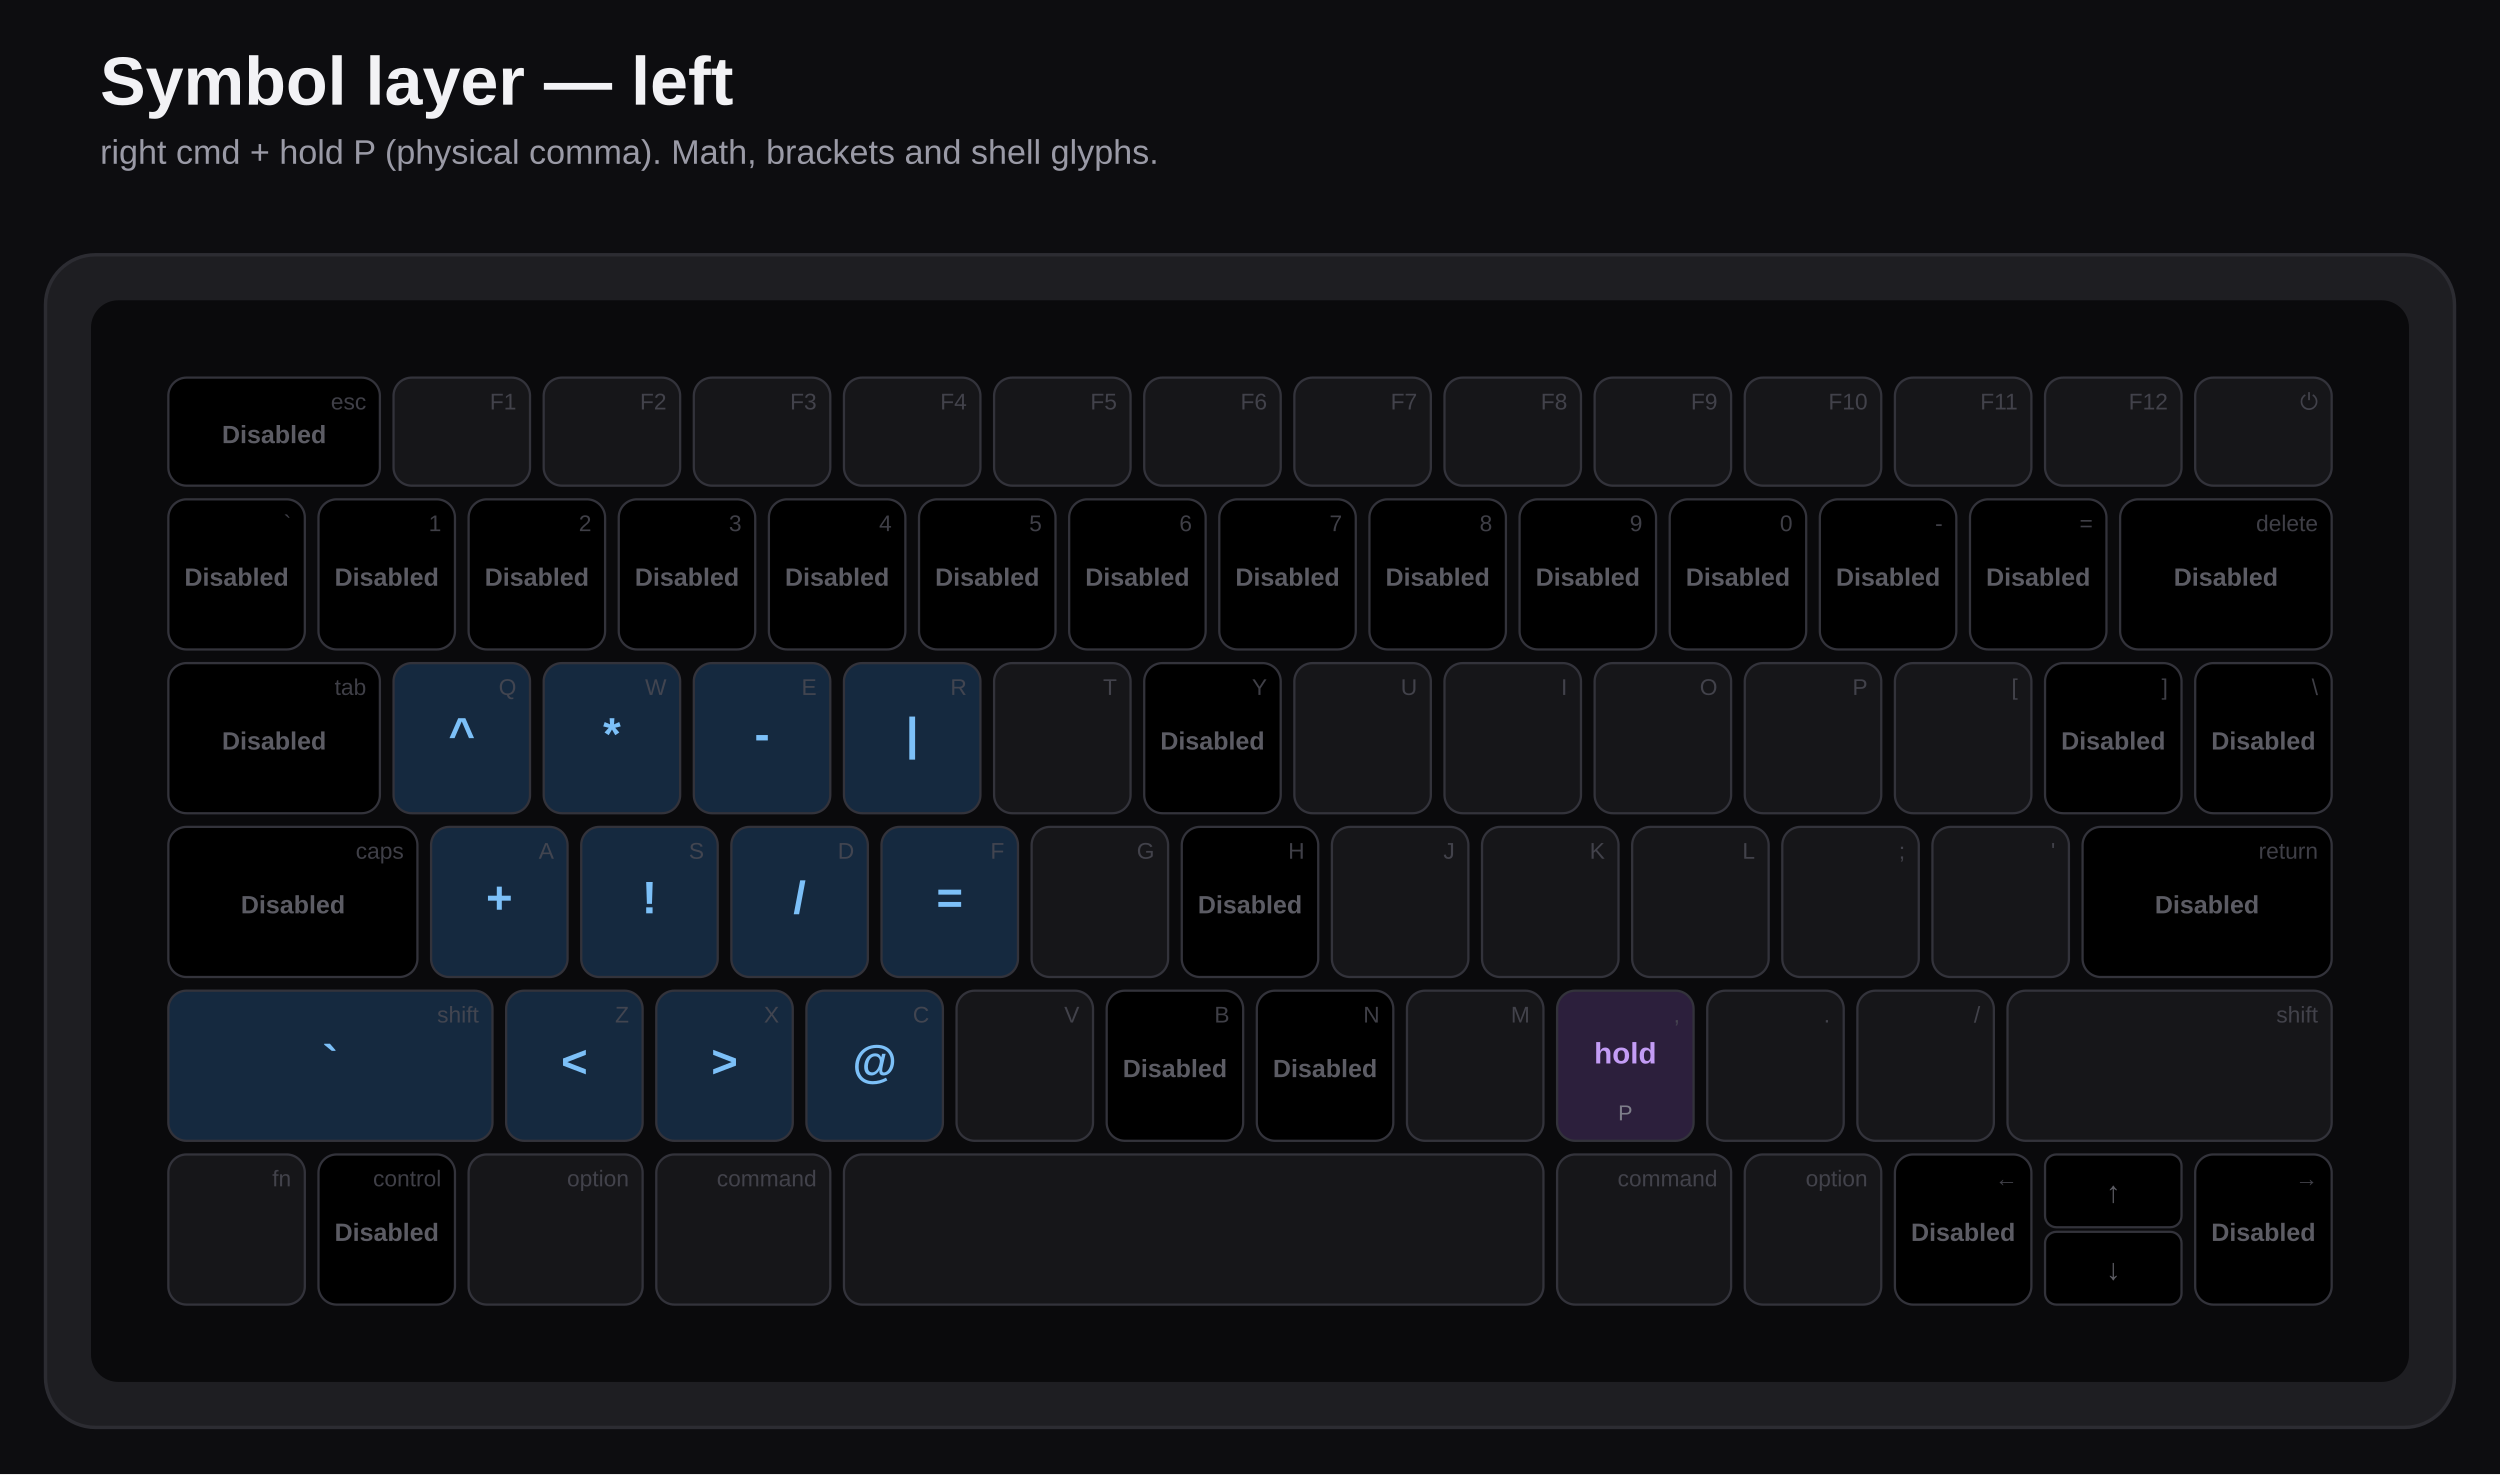
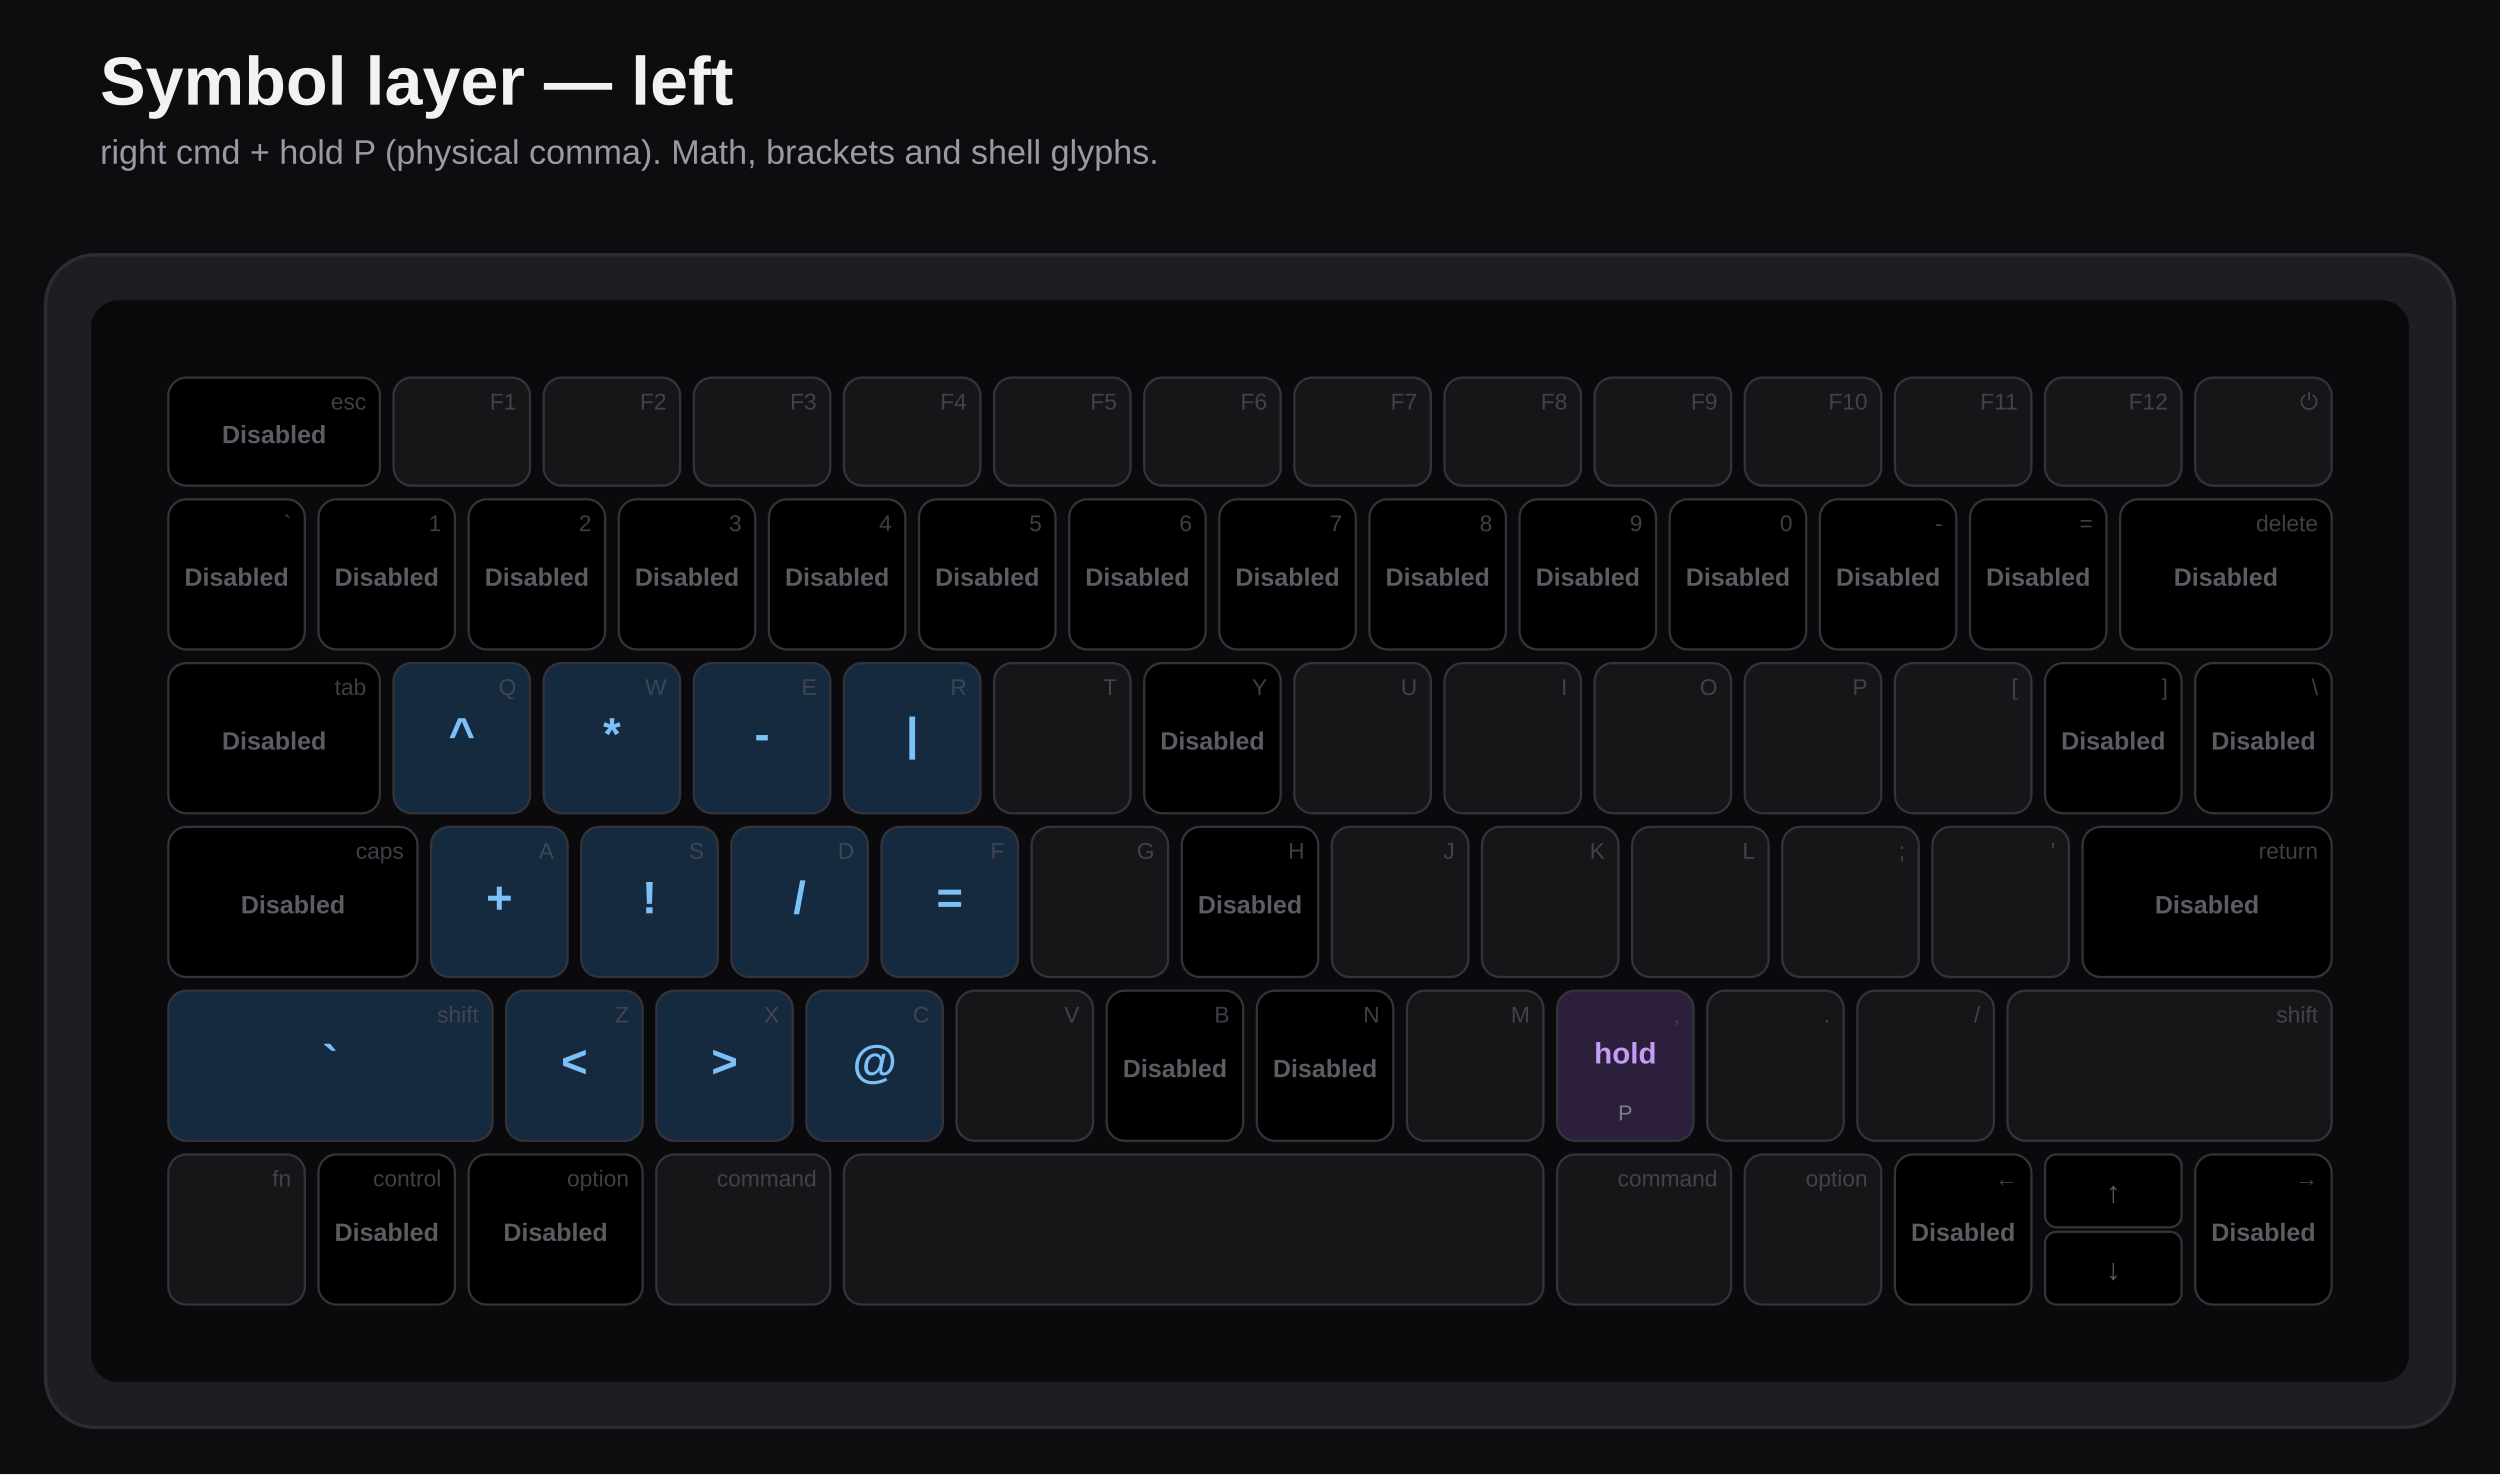
<svg xmlns="http://www.w3.org/2000/svg" width="1099" height="648" viewBox="0 0 1099 648" role="img" aria-label="Symbol layer — left layer of the splitmac">
  <rect width="1099" height="648" fill="#0d0d10" />
  <text x="44.0" y="46.0" fill="#f2f2f5" font-size="30" font-weight="700" text-anchor="start" opacity="1.0" font-family="-apple-system, BlinkMacSystemFont, 'SF Pro Text', 'Helvetica Neue', Arial, sans-serif">Symbol layer — left</text>
  <text x="44.0" y="72.0" fill="#9a9aa6" font-size="15" font-weight="400" text-anchor="start" opacity="1.0" font-family="-apple-system, BlinkMacSystemFont, 'SF Pro Text', 'Helvetica Neue', Arial, sans-serif">right cmd + hold P (physical comma). Math, brackets and shell glyphs.</text>
  <rect x="20.0" y="112.0" width="1059.0" height="515.5" rx="22" fill="#1e1e22" stroke="#2c2c32" stroke-width="1.5" />
  <rect x="40.0" y="132.0" width="1019.0" height="475.5" rx="12" fill="#0a0a0c" />
  <rect x="74.0" y="166.0" width="93.0" height="47.5" rx="8" fill="#000000" stroke="#33333b" stroke-width="1" />
  <text x="161.0" y="180.0" fill="#4a4a53" font-size="10" font-weight="500" text-anchor="end" opacity="0.85" font-family="-apple-system, BlinkMacSystemFont, 'SF Pro Text', 'Helvetica Neue', Arial, sans-serif">esc</text>
  <text x="120.5" y="194.8" fill="#5c5c64" font-size="11" font-weight="600" text-anchor="middle" opacity="1.0" font-family="-apple-system, BlinkMacSystemFont, 'SF Pro Text', 'Helvetica Neue', Arial, sans-serif">Disabled</text>
  <rect x="173.0" y="166.0" width="60.0" height="47.5" rx="8" fill="#161619" stroke="#33333b" stroke-width="1" />
  <text x="227.0" y="180.0" fill="#4a4a53" font-size="10" font-weight="500" text-anchor="end" opacity="0.85" font-family="-apple-system, BlinkMacSystemFont, 'SF Pro Text', 'Helvetica Neue', Arial, sans-serif">F1</text>
  <rect x="239.0" y="166.0" width="60.0" height="47.5" rx="8" fill="#161619" stroke="#33333b" stroke-width="1" />
  <text x="293.0" y="180.0" fill="#4a4a53" font-size="10" font-weight="500" text-anchor="end" opacity="0.85" font-family="-apple-system, BlinkMacSystemFont, 'SF Pro Text', 'Helvetica Neue', Arial, sans-serif">F2</text>
  <rect x="305.0" y="166.0" width="60.0" height="47.5" rx="8" fill="#161619" stroke="#33333b" stroke-width="1" />
  <text x="359.0" y="180.0" fill="#4a4a53" font-size="10" font-weight="500" text-anchor="end" opacity="0.85" font-family="-apple-system, BlinkMacSystemFont, 'SF Pro Text', 'Helvetica Neue', Arial, sans-serif">F3</text>
  <rect x="371.0" y="166.0" width="60.0" height="47.5" rx="8" fill="#161619" stroke="#33333b" stroke-width="1" />
  <text x="425.0" y="180.0" fill="#4a4a53" font-size="10" font-weight="500" text-anchor="end" opacity="0.85" font-family="-apple-system, BlinkMacSystemFont, 'SF Pro Text', 'Helvetica Neue', Arial, sans-serif">F4</text>
  <rect x="437.0" y="166.0" width="60.0" height="47.5" rx="8" fill="#161619" stroke="#33333b" stroke-width="1" />
  <text x="491.0" y="180.0" fill="#4a4a53" font-size="10" font-weight="500" text-anchor="end" opacity="0.85" font-family="-apple-system, BlinkMacSystemFont, 'SF Pro Text', 'Helvetica Neue', Arial, sans-serif">F5</text>
  <rect x="503.0" y="166.0" width="60.0" height="47.5" rx="8" fill="#161619" stroke="#33333b" stroke-width="1" />
  <text x="557.0" y="180.0" fill="#4a4a53" font-size="10" font-weight="500" text-anchor="end" opacity="0.85" font-family="-apple-system, BlinkMacSystemFont, 'SF Pro Text', 'Helvetica Neue', Arial, sans-serif">F6</text>
  <rect x="569.0" y="166.0" width="60.0" height="47.5" rx="8" fill="#161619" stroke="#33333b" stroke-width="1" />
  <text x="623.0" y="180.0" fill="#4a4a53" font-size="10" font-weight="500" text-anchor="end" opacity="0.85" font-family="-apple-system, BlinkMacSystemFont, 'SF Pro Text', 'Helvetica Neue', Arial, sans-serif">F7</text>
  <rect x="635.0" y="166.0" width="60.0" height="47.5" rx="8" fill="#161619" stroke="#33333b" stroke-width="1" />
  <text x="689.0" y="180.0" fill="#4a4a53" font-size="10" font-weight="500" text-anchor="end" opacity="0.85" font-family="-apple-system, BlinkMacSystemFont, 'SF Pro Text', 'Helvetica Neue', Arial, sans-serif">F8</text>
  <rect x="701.0" y="166.0" width="60.0" height="47.5" rx="8" fill="#161619" stroke="#33333b" stroke-width="1" />
  <text x="755.0" y="180.0" fill="#4a4a53" font-size="10" font-weight="500" text-anchor="end" opacity="0.85" font-family="-apple-system, BlinkMacSystemFont, 'SF Pro Text', 'Helvetica Neue', Arial, sans-serif">F9</text>
  <rect x="767.0" y="166.0" width="60.0" height="47.5" rx="8" fill="#161619" stroke="#33333b" stroke-width="1" />
  <text x="821.0" y="180.0" fill="#4a4a53" font-size="10" font-weight="500" text-anchor="end" opacity="0.85" font-family="-apple-system, BlinkMacSystemFont, 'SF Pro Text', 'Helvetica Neue', Arial, sans-serif">F10</text>
  <rect x="833.0" y="166.0" width="60.0" height="47.5" rx="8" fill="#161619" stroke="#33333b" stroke-width="1" />
  <text x="887.0" y="180.0" fill="#4a4a53" font-size="10" font-weight="500" text-anchor="end" opacity="0.85" font-family="-apple-system, BlinkMacSystemFont, 'SF Pro Text', 'Helvetica Neue', Arial, sans-serif">F11</text>
  <rect x="899.0" y="166.0" width="60.0" height="47.5" rx="8" fill="#161619" stroke="#33333b" stroke-width="1" />
  <text x="953.0" y="180.0" fill="#4a4a53" font-size="10" font-weight="500" text-anchor="end" opacity="0.85" font-family="-apple-system, BlinkMacSystemFont, 'SF Pro Text', 'Helvetica Neue', Arial, sans-serif">F12</text>
  <rect x="965.0" y="166.0" width="60.0" height="47.5" rx="8" fill="#161619" stroke="#33333b" stroke-width="1" />
  <text x="1019.0" y="180.0" fill="#4a4a53" font-size="10" font-weight="500" text-anchor="end" opacity="0.85" font-family="-apple-system, BlinkMacSystemFont, 'SF Pro Text', 'Helvetica Neue', Arial, sans-serif">⏻</text>
  <rect x="74.0" y="219.5" width="60.0" height="66.0" rx="8" fill="#000000" stroke="#33333b" stroke-width="1" />
  <text x="128.0" y="233.5" fill="#4a4a53" font-size="10" font-weight="500" text-anchor="end" opacity="0.85" font-family="-apple-system, BlinkMacSystemFont, 'SF Pro Text', 'Helvetica Neue', Arial, sans-serif">`</text>
  <text x="104.0" y="257.5" fill="#5c5c64" font-size="11" font-weight="600" text-anchor="middle" opacity="1.0" font-family="-apple-system, BlinkMacSystemFont, 'SF Pro Text', 'Helvetica Neue', Arial, sans-serif">Disabled</text>
  <rect x="140.0" y="219.5" width="60.0" height="66.0" rx="8" fill="#000000" stroke="#33333b" stroke-width="1" />
  <text x="194.0" y="233.5" fill="#4a4a53" font-size="10" font-weight="500" text-anchor="end" opacity="0.85" font-family="-apple-system, BlinkMacSystemFont, 'SF Pro Text', 'Helvetica Neue', Arial, sans-serif">1</text>
  <text x="170.0" y="257.5" fill="#5c5c64" font-size="11" font-weight="600" text-anchor="middle" opacity="1.0" font-family="-apple-system, BlinkMacSystemFont, 'SF Pro Text', 'Helvetica Neue', Arial, sans-serif">Disabled</text>
  <rect x="206.0" y="219.5" width="60.0" height="66.0" rx="8" fill="#000000" stroke="#33333b" stroke-width="1" />
  <text x="260.0" y="233.5" fill="#4a4a53" font-size="10" font-weight="500" text-anchor="end" opacity="0.85" font-family="-apple-system, BlinkMacSystemFont, 'SF Pro Text', 'Helvetica Neue', Arial, sans-serif">2</text>
  <text x="236.0" y="257.5" fill="#5c5c64" font-size="11" font-weight="600" text-anchor="middle" opacity="1.0" font-family="-apple-system, BlinkMacSystemFont, 'SF Pro Text', 'Helvetica Neue', Arial, sans-serif">Disabled</text>
  <rect x="272.0" y="219.5" width="60.0" height="66.0" rx="8" fill="#000000" stroke="#33333b" stroke-width="1" />
  <text x="326.0" y="233.5" fill="#4a4a53" font-size="10" font-weight="500" text-anchor="end" opacity="0.85" font-family="-apple-system, BlinkMacSystemFont, 'SF Pro Text', 'Helvetica Neue', Arial, sans-serif">3</text>
  <text x="302.0" y="257.5" fill="#5c5c64" font-size="11" font-weight="600" text-anchor="middle" opacity="1.0" font-family="-apple-system, BlinkMacSystemFont, 'SF Pro Text', 'Helvetica Neue', Arial, sans-serif">Disabled</text>
  <rect x="338.0" y="219.5" width="60.0" height="66.0" rx="8" fill="#000000" stroke="#33333b" stroke-width="1" />
  <text x="392.0" y="233.5" fill="#4a4a53" font-size="10" font-weight="500" text-anchor="end" opacity="0.85" font-family="-apple-system, BlinkMacSystemFont, 'SF Pro Text', 'Helvetica Neue', Arial, sans-serif">4</text>
  <text x="368.0" y="257.5" fill="#5c5c64" font-size="11" font-weight="600" text-anchor="middle" opacity="1.0" font-family="-apple-system, BlinkMacSystemFont, 'SF Pro Text', 'Helvetica Neue', Arial, sans-serif">Disabled</text>
  <rect x="404.0" y="219.5" width="60.0" height="66.0" rx="8" fill="#000000" stroke="#33333b" stroke-width="1" />
  <text x="458.0" y="233.5" fill="#4a4a53" font-size="10" font-weight="500" text-anchor="end" opacity="0.85" font-family="-apple-system, BlinkMacSystemFont, 'SF Pro Text', 'Helvetica Neue', Arial, sans-serif">5</text>
  <text x="434.0" y="257.5" fill="#5c5c64" font-size="11" font-weight="600" text-anchor="middle" opacity="1.0" font-family="-apple-system, BlinkMacSystemFont, 'SF Pro Text', 'Helvetica Neue', Arial, sans-serif">Disabled</text>
  <rect x="470.0" y="219.5" width="60.0" height="66.0" rx="8" fill="#000000" stroke="#33333b" stroke-width="1" />
  <text x="524.0" y="233.5" fill="#4a4a53" font-size="10" font-weight="500" text-anchor="end" opacity="0.85" font-family="-apple-system, BlinkMacSystemFont, 'SF Pro Text', 'Helvetica Neue', Arial, sans-serif">6</text>
  <text x="500.0" y="257.5" fill="#5c5c64" font-size="11" font-weight="600" text-anchor="middle" opacity="1.0" font-family="-apple-system, BlinkMacSystemFont, 'SF Pro Text', 'Helvetica Neue', Arial, sans-serif">Disabled</text>
  <rect x="536.0" y="219.5" width="60.0" height="66.0" rx="8" fill="#000000" stroke="#33333b" stroke-width="1" />
  <text x="590.0" y="233.5" fill="#4a4a53" font-size="10" font-weight="500" text-anchor="end" opacity="0.85" font-family="-apple-system, BlinkMacSystemFont, 'SF Pro Text', 'Helvetica Neue', Arial, sans-serif">7</text>
  <text x="566.0" y="257.5" fill="#5c5c64" font-size="11" font-weight="600" text-anchor="middle" opacity="1.0" font-family="-apple-system, BlinkMacSystemFont, 'SF Pro Text', 'Helvetica Neue', Arial, sans-serif">Disabled</text>
  <rect x="602.0" y="219.5" width="60.0" height="66.0" rx="8" fill="#000000" stroke="#33333b" stroke-width="1" />
  <text x="656.0" y="233.5" fill="#4a4a53" font-size="10" font-weight="500" text-anchor="end" opacity="0.85" font-family="-apple-system, BlinkMacSystemFont, 'SF Pro Text', 'Helvetica Neue', Arial, sans-serif">8</text>
  <text x="632.0" y="257.5" fill="#5c5c64" font-size="11" font-weight="600" text-anchor="middle" opacity="1.0" font-family="-apple-system, BlinkMacSystemFont, 'SF Pro Text', 'Helvetica Neue', Arial, sans-serif">Disabled</text>
  <rect x="668.0" y="219.5" width="60.0" height="66.0" rx="8" fill="#000000" stroke="#33333b" stroke-width="1" />
  <text x="722.0" y="233.5" fill="#4a4a53" font-size="10" font-weight="500" text-anchor="end" opacity="0.85" font-family="-apple-system, BlinkMacSystemFont, 'SF Pro Text', 'Helvetica Neue', Arial, sans-serif">9</text>
  <text x="698.0" y="257.5" fill="#5c5c64" font-size="11" font-weight="600" text-anchor="middle" opacity="1.0" font-family="-apple-system, BlinkMacSystemFont, 'SF Pro Text', 'Helvetica Neue', Arial, sans-serif">Disabled</text>
  <rect x="734.0" y="219.5" width="60.0" height="66.0" rx="8" fill="#000000" stroke="#33333b" stroke-width="1" />
  <text x="788.0" y="233.5" fill="#4a4a53" font-size="10" font-weight="500" text-anchor="end" opacity="0.85" font-family="-apple-system, BlinkMacSystemFont, 'SF Pro Text', 'Helvetica Neue', Arial, sans-serif">0</text>
  <text x="764.0" y="257.5" fill="#5c5c64" font-size="11" font-weight="600" text-anchor="middle" opacity="1.0" font-family="-apple-system, BlinkMacSystemFont, 'SF Pro Text', 'Helvetica Neue', Arial, sans-serif">Disabled</text>
  <rect x="800.0" y="219.5" width="60.0" height="66.0" rx="8" fill="#000000" stroke="#33333b" stroke-width="1" />
  <text x="854.0" y="233.5" fill="#4a4a53" font-size="10" font-weight="500" text-anchor="end" opacity="0.85" font-family="-apple-system, BlinkMacSystemFont, 'SF Pro Text', 'Helvetica Neue', Arial, sans-serif">-</text>
  <text x="830.0" y="257.5" fill="#5c5c64" font-size="11" font-weight="600" text-anchor="middle" opacity="1.0" font-family="-apple-system, BlinkMacSystemFont, 'SF Pro Text', 'Helvetica Neue', Arial, sans-serif">Disabled</text>
  <rect x="866.0" y="219.5" width="60.0" height="66.0" rx="8" fill="#000000" stroke="#33333b" stroke-width="1" />
  <text x="920.0" y="233.5" fill="#4a4a53" font-size="10" font-weight="500" text-anchor="end" opacity="0.85" font-family="-apple-system, BlinkMacSystemFont, 'SF Pro Text', 'Helvetica Neue', Arial, sans-serif">=</text>
  <text x="896.0" y="257.5" fill="#5c5c64" font-size="11" font-weight="600" text-anchor="middle" opacity="1.0" font-family="-apple-system, BlinkMacSystemFont, 'SF Pro Text', 'Helvetica Neue', Arial, sans-serif">Disabled</text>
  <rect x="932.0" y="219.5" width="93.0" height="66.0" rx="8" fill="#000000" stroke="#33333b" stroke-width="1" />
  <text x="1019.0" y="233.5" fill="#4a4a53" font-size="10" font-weight="500" text-anchor="end" opacity="0.85" font-family="-apple-system, BlinkMacSystemFont, 'SF Pro Text', 'Helvetica Neue', Arial, sans-serif">delete</text>
  <text x="978.5" y="257.5" fill="#5c5c64" font-size="11" font-weight="600" text-anchor="middle" opacity="1.0" font-family="-apple-system, BlinkMacSystemFont, 'SF Pro Text', 'Helvetica Neue', Arial, sans-serif">Disabled</text>
  <rect x="74.0" y="291.5" width="93.0" height="66.0" rx="8" fill="#000000" stroke="#33333b" stroke-width="1" />
  <text x="161.0" y="305.5" fill="#4a4a53" font-size="10" font-weight="500" text-anchor="end" opacity="0.85" font-family="-apple-system, BlinkMacSystemFont, 'SF Pro Text', 'Helvetica Neue', Arial, sans-serif">tab</text>
  <text x="120.5" y="329.5" fill="#5c5c64" font-size="11" font-weight="600" text-anchor="middle" opacity="1.0" font-family="-apple-system, BlinkMacSystemFont, 'SF Pro Text', 'Helvetica Neue', Arial, sans-serif">Disabled</text>
  <rect x="173.0" y="291.5" width="60.0" height="66.0" rx="8" fill="#15293f" stroke="#33333b" stroke-width="1" />
  <text x="227.0" y="305.5" fill="#4a4a53" font-size="10" font-weight="500" text-anchor="end" opacity="0.85" font-family="-apple-system, BlinkMacSystemFont, 'SF Pro Text', 'Helvetica Neue', Arial, sans-serif">Q</text>
  <text x="203.0" y="329.5" fill="#7cc0f8" font-size="20" font-weight="700" text-anchor="middle" opacity="1.0" font-family="-apple-system, BlinkMacSystemFont, 'SF Pro Text', 'Helvetica Neue', Arial, sans-serif">^</text>
  <rect x="239.0" y="291.5" width="60.0" height="66.0" rx="8" fill="#15293f" stroke="#33333b" stroke-width="1" />
  <text x="293.0" y="305.5" fill="#4a4a53" font-size="10" font-weight="500" text-anchor="end" opacity="0.85" font-family="-apple-system, BlinkMacSystemFont, 'SF Pro Text', 'Helvetica Neue', Arial, sans-serif">W</text>
  <text x="269.0" y="329.5" fill="#7cc0f8" font-size="20" font-weight="700" text-anchor="middle" opacity="1.0" font-family="-apple-system, BlinkMacSystemFont, 'SF Pro Text', 'Helvetica Neue', Arial, sans-serif">*</text>
  <rect x="305.0" y="291.5" width="60.0" height="66.0" rx="8" fill="#15293f" stroke="#33333b" stroke-width="1" />
  <text x="359.0" y="305.5" fill="#4a4a53" font-size="10" font-weight="500" text-anchor="end" opacity="0.85" font-family="-apple-system, BlinkMacSystemFont, 'SF Pro Text', 'Helvetica Neue', Arial, sans-serif">E</text>
  <text x="335.0" y="329.5" fill="#7cc0f8" font-size="20" font-weight="700" text-anchor="middle" opacity="1.0" font-family="-apple-system, BlinkMacSystemFont, 'SF Pro Text', 'Helvetica Neue', Arial, sans-serif">-</text>
  <rect x="371.0" y="291.5" width="60.0" height="66.0" rx="8" fill="#15293f" stroke="#33333b" stroke-width="1" />
  <text x="425.0" y="305.5" fill="#4a4a53" font-size="10" font-weight="500" text-anchor="end" opacity="0.85" font-family="-apple-system, BlinkMacSystemFont, 'SF Pro Text', 'Helvetica Neue', Arial, sans-serif">R</text>
  <text x="401.0" y="329.5" fill="#7cc0f8" font-size="20" font-weight="700" text-anchor="middle" opacity="1.0" font-family="-apple-system, BlinkMacSystemFont, 'SF Pro Text', 'Helvetica Neue', Arial, sans-serif">|</text>
  <rect x="437.0" y="291.5" width="60.0" height="66.0" rx="8" fill="#161619" stroke="#33333b" stroke-width="1" />
  <text x="491.0" y="305.5" fill="#4a4a53" font-size="10" font-weight="500" text-anchor="end" opacity="0.85" font-family="-apple-system, BlinkMacSystemFont, 'SF Pro Text', 'Helvetica Neue', Arial, sans-serif">T</text>
  <rect x="503.0" y="291.5" width="60.0" height="66.0" rx="8" fill="#000000" stroke="#33333b" stroke-width="1" />
  <text x="557.0" y="305.5" fill="#4a4a53" font-size="10" font-weight="500" text-anchor="end" opacity="0.85" font-family="-apple-system, BlinkMacSystemFont, 'SF Pro Text', 'Helvetica Neue', Arial, sans-serif">Y</text>
  <text x="533.0" y="329.5" fill="#5c5c64" font-size="11" font-weight="600" text-anchor="middle" opacity="1.0" font-family="-apple-system, BlinkMacSystemFont, 'SF Pro Text', 'Helvetica Neue', Arial, sans-serif">Disabled</text>
  <rect x="569.0" y="291.5" width="60.0" height="66.0" rx="8" fill="#161619" stroke="#33333b" stroke-width="1" />
  <text x="623.0" y="305.5" fill="#4a4a53" font-size="10" font-weight="500" text-anchor="end" opacity="0.85" font-family="-apple-system, BlinkMacSystemFont, 'SF Pro Text', 'Helvetica Neue', Arial, sans-serif">U</text>
  <rect x="635.0" y="291.5" width="60.0" height="66.0" rx="8" fill="#161619" stroke="#33333b" stroke-width="1" />
  <text x="689.0" y="305.5" fill="#4a4a53" font-size="10" font-weight="500" text-anchor="end" opacity="0.85" font-family="-apple-system, BlinkMacSystemFont, 'SF Pro Text', 'Helvetica Neue', Arial, sans-serif">I</text>
  <rect x="701.0" y="291.5" width="60.0" height="66.0" rx="8" fill="#161619" stroke="#33333b" stroke-width="1" />
  <text x="755.0" y="305.5" fill="#4a4a53" font-size="10" font-weight="500" text-anchor="end" opacity="0.85" font-family="-apple-system, BlinkMacSystemFont, 'SF Pro Text', 'Helvetica Neue', Arial, sans-serif">O</text>
  <rect x="767.0" y="291.5" width="60.0" height="66.0" rx="8" fill="#161619" stroke="#33333b" stroke-width="1" />
  <text x="821.0" y="305.5" fill="#4a4a53" font-size="10" font-weight="500" text-anchor="end" opacity="0.85" font-family="-apple-system, BlinkMacSystemFont, 'SF Pro Text', 'Helvetica Neue', Arial, sans-serif">P</text>
  <rect x="833.0" y="291.5" width="60.0" height="66.0" rx="8" fill="#161619" stroke="#33333b" stroke-width="1" />
  <text x="887.0" y="305.5" fill="#4a4a53" font-size="10" font-weight="500" text-anchor="end" opacity="0.85" font-family="-apple-system, BlinkMacSystemFont, 'SF Pro Text', 'Helvetica Neue', Arial, sans-serif">[</text>
  <rect x="899.0" y="291.5" width="60.0" height="66.0" rx="8" fill="#000000" stroke="#33333b" stroke-width="1" />
  <text x="953.0" y="305.5" fill="#4a4a53" font-size="10" font-weight="500" text-anchor="end" opacity="0.85" font-family="-apple-system, BlinkMacSystemFont, 'SF Pro Text', 'Helvetica Neue', Arial, sans-serif">]</text>
  <text x="929.0" y="329.5" fill="#5c5c64" font-size="11" font-weight="600" text-anchor="middle" opacity="1.0" font-family="-apple-system, BlinkMacSystemFont, 'SF Pro Text', 'Helvetica Neue', Arial, sans-serif">Disabled</text>
  <rect x="965.0" y="291.5" width="60.0" height="66.0" rx="8" fill="#000000" stroke="#33333b" stroke-width="1" />
  <text x="1019.0" y="305.5" fill="#4a4a53" font-size="10" font-weight="500" text-anchor="end" opacity="0.85" font-family="-apple-system, BlinkMacSystemFont, 'SF Pro Text', 'Helvetica Neue', Arial, sans-serif">\</text>
  <text x="995.0" y="329.5" fill="#5c5c64" font-size="11" font-weight="600" text-anchor="middle" opacity="1.0" font-family="-apple-system, BlinkMacSystemFont, 'SF Pro Text', 'Helvetica Neue', Arial, sans-serif">Disabled</text>
  <rect x="74.0" y="363.5" width="109.5" height="66.0" rx="8" fill="#000000" stroke="#33333b" stroke-width="1" />
  <text x="177.5" y="377.5" fill="#4a4a53" font-size="10" font-weight="500" text-anchor="end" opacity="0.85" font-family="-apple-system, BlinkMacSystemFont, 'SF Pro Text', 'Helvetica Neue', Arial, sans-serif">caps</text>
  <text x="128.8" y="401.5" fill="#5c5c64" font-size="11" font-weight="600" text-anchor="middle" opacity="1.0" font-family="-apple-system, BlinkMacSystemFont, 'SF Pro Text', 'Helvetica Neue', Arial, sans-serif">Disabled</text>
  <rect x="189.5" y="363.5" width="60.0" height="66.0" rx="8" fill="#15293f" stroke="#33333b" stroke-width="1" />
  <text x="243.5" y="377.5" fill="#4a4a53" font-size="10" font-weight="500" text-anchor="end" opacity="0.85" font-family="-apple-system, BlinkMacSystemFont, 'SF Pro Text', 'Helvetica Neue', Arial, sans-serif">A</text>
  <text x="219.5" y="401.5" fill="#7cc0f8" font-size="20" font-weight="700" text-anchor="middle" opacity="1.0" font-family="-apple-system, BlinkMacSystemFont, 'SF Pro Text', 'Helvetica Neue', Arial, sans-serif">+</text>
  <rect x="255.5" y="363.5" width="60.0" height="66.0" rx="8" fill="#15293f" stroke="#33333b" stroke-width="1" />
  <text x="309.5" y="377.5" fill="#4a4a53" font-size="10" font-weight="500" text-anchor="end" opacity="0.85" font-family="-apple-system, BlinkMacSystemFont, 'SF Pro Text', 'Helvetica Neue', Arial, sans-serif">S</text>
  <text x="285.5" y="401.5" fill="#7cc0f8" font-size="20" font-weight="700" text-anchor="middle" opacity="1.0" font-family="-apple-system, BlinkMacSystemFont, 'SF Pro Text', 'Helvetica Neue', Arial, sans-serif">!</text>
  <rect x="321.5" y="363.5" width="60.0" height="66.0" rx="8" fill="#15293f" stroke="#33333b" stroke-width="1" />
  <text x="375.5" y="377.5" fill="#4a4a53" font-size="10" font-weight="500" text-anchor="end" opacity="0.85" font-family="-apple-system, BlinkMacSystemFont, 'SF Pro Text', 'Helvetica Neue', Arial, sans-serif">D</text>
  <text x="351.5" y="401.5" fill="#7cc0f8" font-size="20" font-weight="700" text-anchor="middle" opacity="1.0" font-family="-apple-system, BlinkMacSystemFont, 'SF Pro Text', 'Helvetica Neue', Arial, sans-serif">/</text>
  <rect x="387.5" y="363.5" width="60.0" height="66.0" rx="8" fill="#15293f" stroke="#33333b" stroke-width="1" />
  <text x="441.5" y="377.5" fill="#4a4a53" font-size="10" font-weight="500" text-anchor="end" opacity="0.85" font-family="-apple-system, BlinkMacSystemFont, 'SF Pro Text', 'Helvetica Neue', Arial, sans-serif">F</text>
  <text x="417.5" y="401.5" fill="#7cc0f8" font-size="20" font-weight="700" text-anchor="middle" opacity="1.0" font-family="-apple-system, BlinkMacSystemFont, 'SF Pro Text', 'Helvetica Neue', Arial, sans-serif">=</text>
  <rect x="453.5" y="363.5" width="60.0" height="66.0" rx="8" fill="#161619" stroke="#33333b" stroke-width="1" />
  <text x="507.5" y="377.5" fill="#4a4a53" font-size="10" font-weight="500" text-anchor="end" opacity="0.85" font-family="-apple-system, BlinkMacSystemFont, 'SF Pro Text', 'Helvetica Neue', Arial, sans-serif">G</text>
  <rect x="519.5" y="363.5" width="60.0" height="66.0" rx="8" fill="#000000" stroke="#33333b" stroke-width="1" />
  <text x="573.5" y="377.5" fill="#4a4a53" font-size="10" font-weight="500" text-anchor="end" opacity="0.85" font-family="-apple-system, BlinkMacSystemFont, 'SF Pro Text', 'Helvetica Neue', Arial, sans-serif">H</text>
  <text x="549.5" y="401.5" fill="#5c5c64" font-size="11" font-weight="600" text-anchor="middle" opacity="1.0" font-family="-apple-system, BlinkMacSystemFont, 'SF Pro Text', 'Helvetica Neue', Arial, sans-serif">Disabled</text>
  <rect x="585.5" y="363.5" width="60.0" height="66.0" rx="8" fill="#161619" stroke="#33333b" stroke-width="1" />
  <text x="639.5" y="377.5" fill="#4a4a53" font-size="10" font-weight="500" text-anchor="end" opacity="0.85" font-family="-apple-system, BlinkMacSystemFont, 'SF Pro Text', 'Helvetica Neue', Arial, sans-serif">J</text>
  <rect x="651.5" y="363.5" width="60.0" height="66.0" rx="8" fill="#161619" stroke="#33333b" stroke-width="1" />
  <text x="705.5" y="377.5" fill="#4a4a53" font-size="10" font-weight="500" text-anchor="end" opacity="0.85" font-family="-apple-system, BlinkMacSystemFont, 'SF Pro Text', 'Helvetica Neue', Arial, sans-serif">K</text>
  <rect x="717.5" y="363.5" width="60.0" height="66.0" rx="8" fill="#161619" stroke="#33333b" stroke-width="1" />
  <text x="771.5" y="377.5" fill="#4a4a53" font-size="10" font-weight="500" text-anchor="end" opacity="0.85" font-family="-apple-system, BlinkMacSystemFont, 'SF Pro Text', 'Helvetica Neue', Arial, sans-serif">L</text>
  <rect x="783.5" y="363.5" width="60.0" height="66.0" rx="8" fill="#161619" stroke="#33333b" stroke-width="1" />
  <text x="837.5" y="377.5" fill="#4a4a53" font-size="10" font-weight="500" text-anchor="end" opacity="0.85" font-family="-apple-system, BlinkMacSystemFont, 'SF Pro Text', 'Helvetica Neue', Arial, sans-serif">;</text>
  <rect x="849.5" y="363.5" width="60.0" height="66.0" rx="8" fill="#161619" stroke="#33333b" stroke-width="1" />
  <text x="903.5" y="377.5" fill="#4a4a53" font-size="10" font-weight="500" text-anchor="end" opacity="0.85" font-family="-apple-system, BlinkMacSystemFont, 'SF Pro Text', 'Helvetica Neue', Arial, sans-serif">'</text>
  <rect x="915.5" y="363.5" width="109.5" height="66.0" rx="8" fill="#000000" stroke="#33333b" stroke-width="1" />
  <text x="1019.0" y="377.5" fill="#4a4a53" font-size="10" font-weight="500" text-anchor="end" opacity="0.85" font-family="-apple-system, BlinkMacSystemFont, 'SF Pro Text', 'Helvetica Neue', Arial, sans-serif">return</text>
  <text x="970.2" y="401.5" fill="#5c5c64" font-size="11" font-weight="600" text-anchor="middle" opacity="1.0" font-family="-apple-system, BlinkMacSystemFont, 'SF Pro Text', 'Helvetica Neue', Arial, sans-serif">Disabled</text>
  <rect x="74.0" y="435.5" width="142.5" height="66.0" rx="8" fill="#15293f" stroke="#33333b" stroke-width="1" />
  <text x="210.5" y="449.5" fill="#4a4a53" font-size="10" font-weight="500" text-anchor="end" opacity="0.85" font-family="-apple-system, BlinkMacSystemFont, 'SF Pro Text', 'Helvetica Neue', Arial, sans-serif">shift</text>
  <text x="145.2" y="473.5" fill="#7cc0f8" font-size="20" font-weight="700" text-anchor="middle" opacity="1.0" font-family="-apple-system, BlinkMacSystemFont, 'SF Pro Text', 'Helvetica Neue', Arial, sans-serif">`</text>
  <rect x="222.5" y="435.5" width="60.0" height="66.0" rx="8" fill="#15293f" stroke="#33333b" stroke-width="1" />
  <text x="276.5" y="449.5" fill="#4a4a53" font-size="10" font-weight="500" text-anchor="end" opacity="0.85" font-family="-apple-system, BlinkMacSystemFont, 'SF Pro Text', 'Helvetica Neue', Arial, sans-serif">Z</text>
  <text x="252.5" y="473.5" fill="#7cc0f8" font-size="20" font-weight="700" text-anchor="middle" opacity="1.0" font-family="-apple-system, BlinkMacSystemFont, 'SF Pro Text', 'Helvetica Neue', Arial, sans-serif">&lt;</text>
  <rect x="288.5" y="435.5" width="60.0" height="66.0" rx="8" fill="#15293f" stroke="#33333b" stroke-width="1" />
  <text x="342.5" y="449.5" fill="#4a4a53" font-size="10" font-weight="500" text-anchor="end" opacity="0.85" font-family="-apple-system, BlinkMacSystemFont, 'SF Pro Text', 'Helvetica Neue', Arial, sans-serif">X</text>
  <text x="318.5" y="473.5" fill="#7cc0f8" font-size="20" font-weight="700" text-anchor="middle" opacity="1.0" font-family="-apple-system, BlinkMacSystemFont, 'SF Pro Text', 'Helvetica Neue', Arial, sans-serif">&gt;</text>
  <rect x="354.5" y="435.5" width="60.0" height="66.0" rx="8" fill="#15293f" stroke="#33333b" stroke-width="1" />
  <text x="408.5" y="449.5" fill="#4a4a53" font-size="10" font-weight="500" text-anchor="end" opacity="0.85" font-family="-apple-system, BlinkMacSystemFont, 'SF Pro Text', 'Helvetica Neue', Arial, sans-serif">C</text>
  <text x="384.5" y="473.5" fill="#7cc0f8" font-size="20" font-weight="700" text-anchor="middle" opacity="1.0" font-family="-apple-system, BlinkMacSystemFont, 'SF Pro Text', 'Helvetica Neue', Arial, sans-serif">@</text>
  <rect x="420.5" y="435.5" width="60.0" height="66.0" rx="8" fill="#161619" stroke="#33333b" stroke-width="1" />
  <text x="474.5" y="449.5" fill="#4a4a53" font-size="10" font-weight="500" text-anchor="end" opacity="0.85" font-family="-apple-system, BlinkMacSystemFont, 'SF Pro Text', 'Helvetica Neue', Arial, sans-serif">V</text>
  <rect x="486.5" y="435.5" width="60.0" height="66.0" rx="8" fill="#000000" stroke="#33333b" stroke-width="1" />
  <text x="540.5" y="449.5" fill="#4a4a53" font-size="10" font-weight="500" text-anchor="end" opacity="0.85" font-family="-apple-system, BlinkMacSystemFont, 'SF Pro Text', 'Helvetica Neue', Arial, sans-serif">B</text>
  <text x="516.5" y="473.5" fill="#5c5c64" font-size="11" font-weight="600" text-anchor="middle" opacity="1.0" font-family="-apple-system, BlinkMacSystemFont, 'SF Pro Text', 'Helvetica Neue', Arial, sans-serif">Disabled</text>
  <rect x="552.5" y="435.5" width="60.0" height="66.0" rx="8" fill="#000000" stroke="#33333b" stroke-width="1" />
  <text x="606.5" y="449.5" fill="#4a4a53" font-size="10" font-weight="500" text-anchor="end" opacity="0.85" font-family="-apple-system, BlinkMacSystemFont, 'SF Pro Text', 'Helvetica Neue', Arial, sans-serif">N</text>
  <text x="582.5" y="473.5" fill="#5c5c64" font-size="11" font-weight="600" text-anchor="middle" opacity="1.0" font-family="-apple-system, BlinkMacSystemFont, 'SF Pro Text', 'Helvetica Neue', Arial, sans-serif">Disabled</text>
  <rect x="618.5" y="435.5" width="60.0" height="66.0" rx="8" fill="#161619" stroke="#33333b" stroke-width="1" />
  <text x="672.5" y="449.5" fill="#4a4a53" font-size="10" font-weight="500" text-anchor="end" opacity="0.85" font-family="-apple-system, BlinkMacSystemFont, 'SF Pro Text', 'Helvetica Neue', Arial, sans-serif">M</text>
  <rect x="684.5" y="435.5" width="60.0" height="66.0" rx="8" fill="#2c1f3c" stroke="#33333b" stroke-width="1" />
  <text x="738.5" y="449.5" fill="#4a4a53" font-size="10" font-weight="500" text-anchor="end" opacity="0.85" font-family="-apple-system, BlinkMacSystemFont, 'SF Pro Text', 'Helvetica Neue', Arial, sans-serif">,</text>
  <text x="714.5" y="467.5" fill="#c39cf5" font-size="13" font-weight="600" text-anchor="middle" opacity="1.0" font-family="-apple-system, BlinkMacSystemFont, 'SF Pro Text', 'Helvetica Neue', Arial, sans-serif">hold</text>
  <text x="714.5" y="492.5" fill="#7e7e8a" font-size="9.5" font-weight="500" text-anchor="middle" opacity="1.0" font-family="-apple-system, BlinkMacSystemFont, 'SF Pro Text', 'Helvetica Neue', Arial, sans-serif">P</text>
  <rect x="750.5" y="435.5" width="60.0" height="66.0" rx="8" fill="#161619" stroke="#33333b" stroke-width="1" />
  <text x="804.5" y="449.5" fill="#4a4a53" font-size="10" font-weight="500" text-anchor="end" opacity="0.85" font-family="-apple-system, BlinkMacSystemFont, 'SF Pro Text', 'Helvetica Neue', Arial, sans-serif">.</text>
  <rect x="816.5" y="435.5" width="60.0" height="66.0" rx="8" fill="#161619" stroke="#33333b" stroke-width="1" />
  <text x="870.5" y="449.5" fill="#4a4a53" font-size="10" font-weight="500" text-anchor="end" opacity="0.85" font-family="-apple-system, BlinkMacSystemFont, 'SF Pro Text', 'Helvetica Neue', Arial, sans-serif">/</text>
  <rect x="882.5" y="435.5" width="142.5" height="66.0" rx="8" fill="#161619" stroke="#33333b" stroke-width="1" />
  <text x="1019.0" y="449.5" fill="#4a4a53" font-size="10" font-weight="500" text-anchor="end" opacity="0.85" font-family="-apple-system, BlinkMacSystemFont, 'SF Pro Text', 'Helvetica Neue', Arial, sans-serif">shift</text>
  <rect x="74.0" y="507.5" width="60.0" height="66.0" rx="8" fill="#161619" stroke="#33333b" stroke-width="1" />
  <text x="128.0" y="521.5" fill="#4a4a53" font-size="10" font-weight="500" text-anchor="end" opacity="0.85" font-family="-apple-system, BlinkMacSystemFont, 'SF Pro Text', 'Helvetica Neue', Arial, sans-serif">fn</text>
  <rect x="140.0" y="507.5" width="60.0" height="66.0" rx="8" fill="#000000" stroke="#33333b" stroke-width="1" />
  <text x="194.0" y="521.5" fill="#4a4a53" font-size="10" font-weight="500" text-anchor="end" opacity="0.85" font-family="-apple-system, BlinkMacSystemFont, 'SF Pro Text', 'Helvetica Neue', Arial, sans-serif">control</text>
  <text x="170.0" y="545.5" fill="#5c5c64" font-size="11" font-weight="600" text-anchor="middle" opacity="1.0" font-family="-apple-system, BlinkMacSystemFont, 'SF Pro Text', 'Helvetica Neue', Arial, sans-serif">Disabled</text>
-   <rect x="206.0" y="507.5" width="76.5" height="66.0" rx="8" fill="#161619" stroke="#33333b" stroke-width="1" />
+   <rect x="206.0" y="507.5" width="76.5" height="66.0" rx="8" fill="#000000" stroke="#33333b" stroke-width="1" />
  <text x="276.5" y="521.5" fill="#4a4a53" font-size="10" font-weight="500" text-anchor="end" opacity="0.85" font-family="-apple-system, BlinkMacSystemFont, 'SF Pro Text', 'Helvetica Neue', Arial, sans-serif">option</text>
+   <text x="244.2" y="545.5" fill="#5c5c64" font-size="11" font-weight="600" text-anchor="middle" opacity="1.0" font-family="-apple-system, BlinkMacSystemFont, 'SF Pro Text', 'Helvetica Neue', Arial, sans-serif">Disabled</text>
  <rect x="288.5" y="507.5" width="76.5" height="66.0" rx="8" fill="#161619" stroke="#33333b" stroke-width="1" />
  <text x="359.0" y="521.5" fill="#4a4a53" font-size="10" font-weight="500" text-anchor="end" opacity="0.85" font-family="-apple-system, BlinkMacSystemFont, 'SF Pro Text', 'Helvetica Neue', Arial, sans-serif">command</text>
  <rect x="371.0" y="507.5" width="307.5" height="66.0" rx="8" fill="#161619" stroke="#33333b" stroke-width="1" />
  <rect x="684.5" y="507.5" width="76.5" height="66.0" rx="8" fill="#161619" stroke="#33333b" stroke-width="1" />
  <text x="755.0" y="521.5" fill="#4a4a53" font-size="10" font-weight="500" text-anchor="end" opacity="0.85" font-family="-apple-system, BlinkMacSystemFont, 'SF Pro Text', 'Helvetica Neue', Arial, sans-serif">command</text>
  <rect x="767.0" y="507.5" width="60.0" height="66.0" rx="8" fill="#161619" stroke="#33333b" stroke-width="1" />
  <text x="821.0" y="521.5" fill="#4a4a53" font-size="10" font-weight="500" text-anchor="end" opacity="0.85" font-family="-apple-system, BlinkMacSystemFont, 'SF Pro Text', 'Helvetica Neue', Arial, sans-serif">option</text>
  <rect x="833.0" y="507.5" width="60.0" height="66.0" rx="8" fill="#000000" stroke="#33333b" stroke-width="1" />
  <text x="887.0" y="521.5" fill="#4a4a53" font-size="10" font-weight="500" text-anchor="end" opacity="0.85" font-family="-apple-system, BlinkMacSystemFont, 'SF Pro Text', 'Helvetica Neue', Arial, sans-serif">←</text>
  <text x="863.0" y="545.5" fill="#5c5c64" font-size="11" font-weight="600" text-anchor="middle" opacity="1.0" font-family="-apple-system, BlinkMacSystemFont, 'SF Pro Text', 'Helvetica Neue', Arial, sans-serif">Disabled</text>
  <rect x="899.0" y="507.5" width="60.0" height="32.0" rx="5" fill="#000000" stroke="#33333b" stroke-width="1" />
  <text x="929.0" y="528.5" fill="#5c5c64" font-size="13" font-weight="600" text-anchor="middle" opacity="1.0" font-family="-apple-system, BlinkMacSystemFont, 'SF Pro Text', 'Helvetica Neue', Arial, sans-serif">↑</text>
  <rect x="899.0" y="541.5" width="60.0" height="32.0" rx="5" fill="#000000" stroke="#33333b" stroke-width="1" />
  <text x="929.0" y="562.5" fill="#5c5c64" font-size="13" font-weight="600" text-anchor="middle" opacity="1.0" font-family="-apple-system, BlinkMacSystemFont, 'SF Pro Text', 'Helvetica Neue', Arial, sans-serif">↓</text>
  <rect x="965.0" y="507.5" width="60.0" height="66.0" rx="8" fill="#000000" stroke="#33333b" stroke-width="1" />
  <text x="1019.0" y="521.5" fill="#4a4a53" font-size="10" font-weight="500" text-anchor="end" opacity="0.85" font-family="-apple-system, BlinkMacSystemFont, 'SF Pro Text', 'Helvetica Neue', Arial, sans-serif">→</text>
  <text x="995.0" y="545.5" fill="#5c5c64" font-size="11" font-weight="600" text-anchor="middle" opacity="1.0" font-family="-apple-system, BlinkMacSystemFont, 'SF Pro Text', 'Helvetica Neue', Arial, sans-serif">Disabled</text>
</svg>
